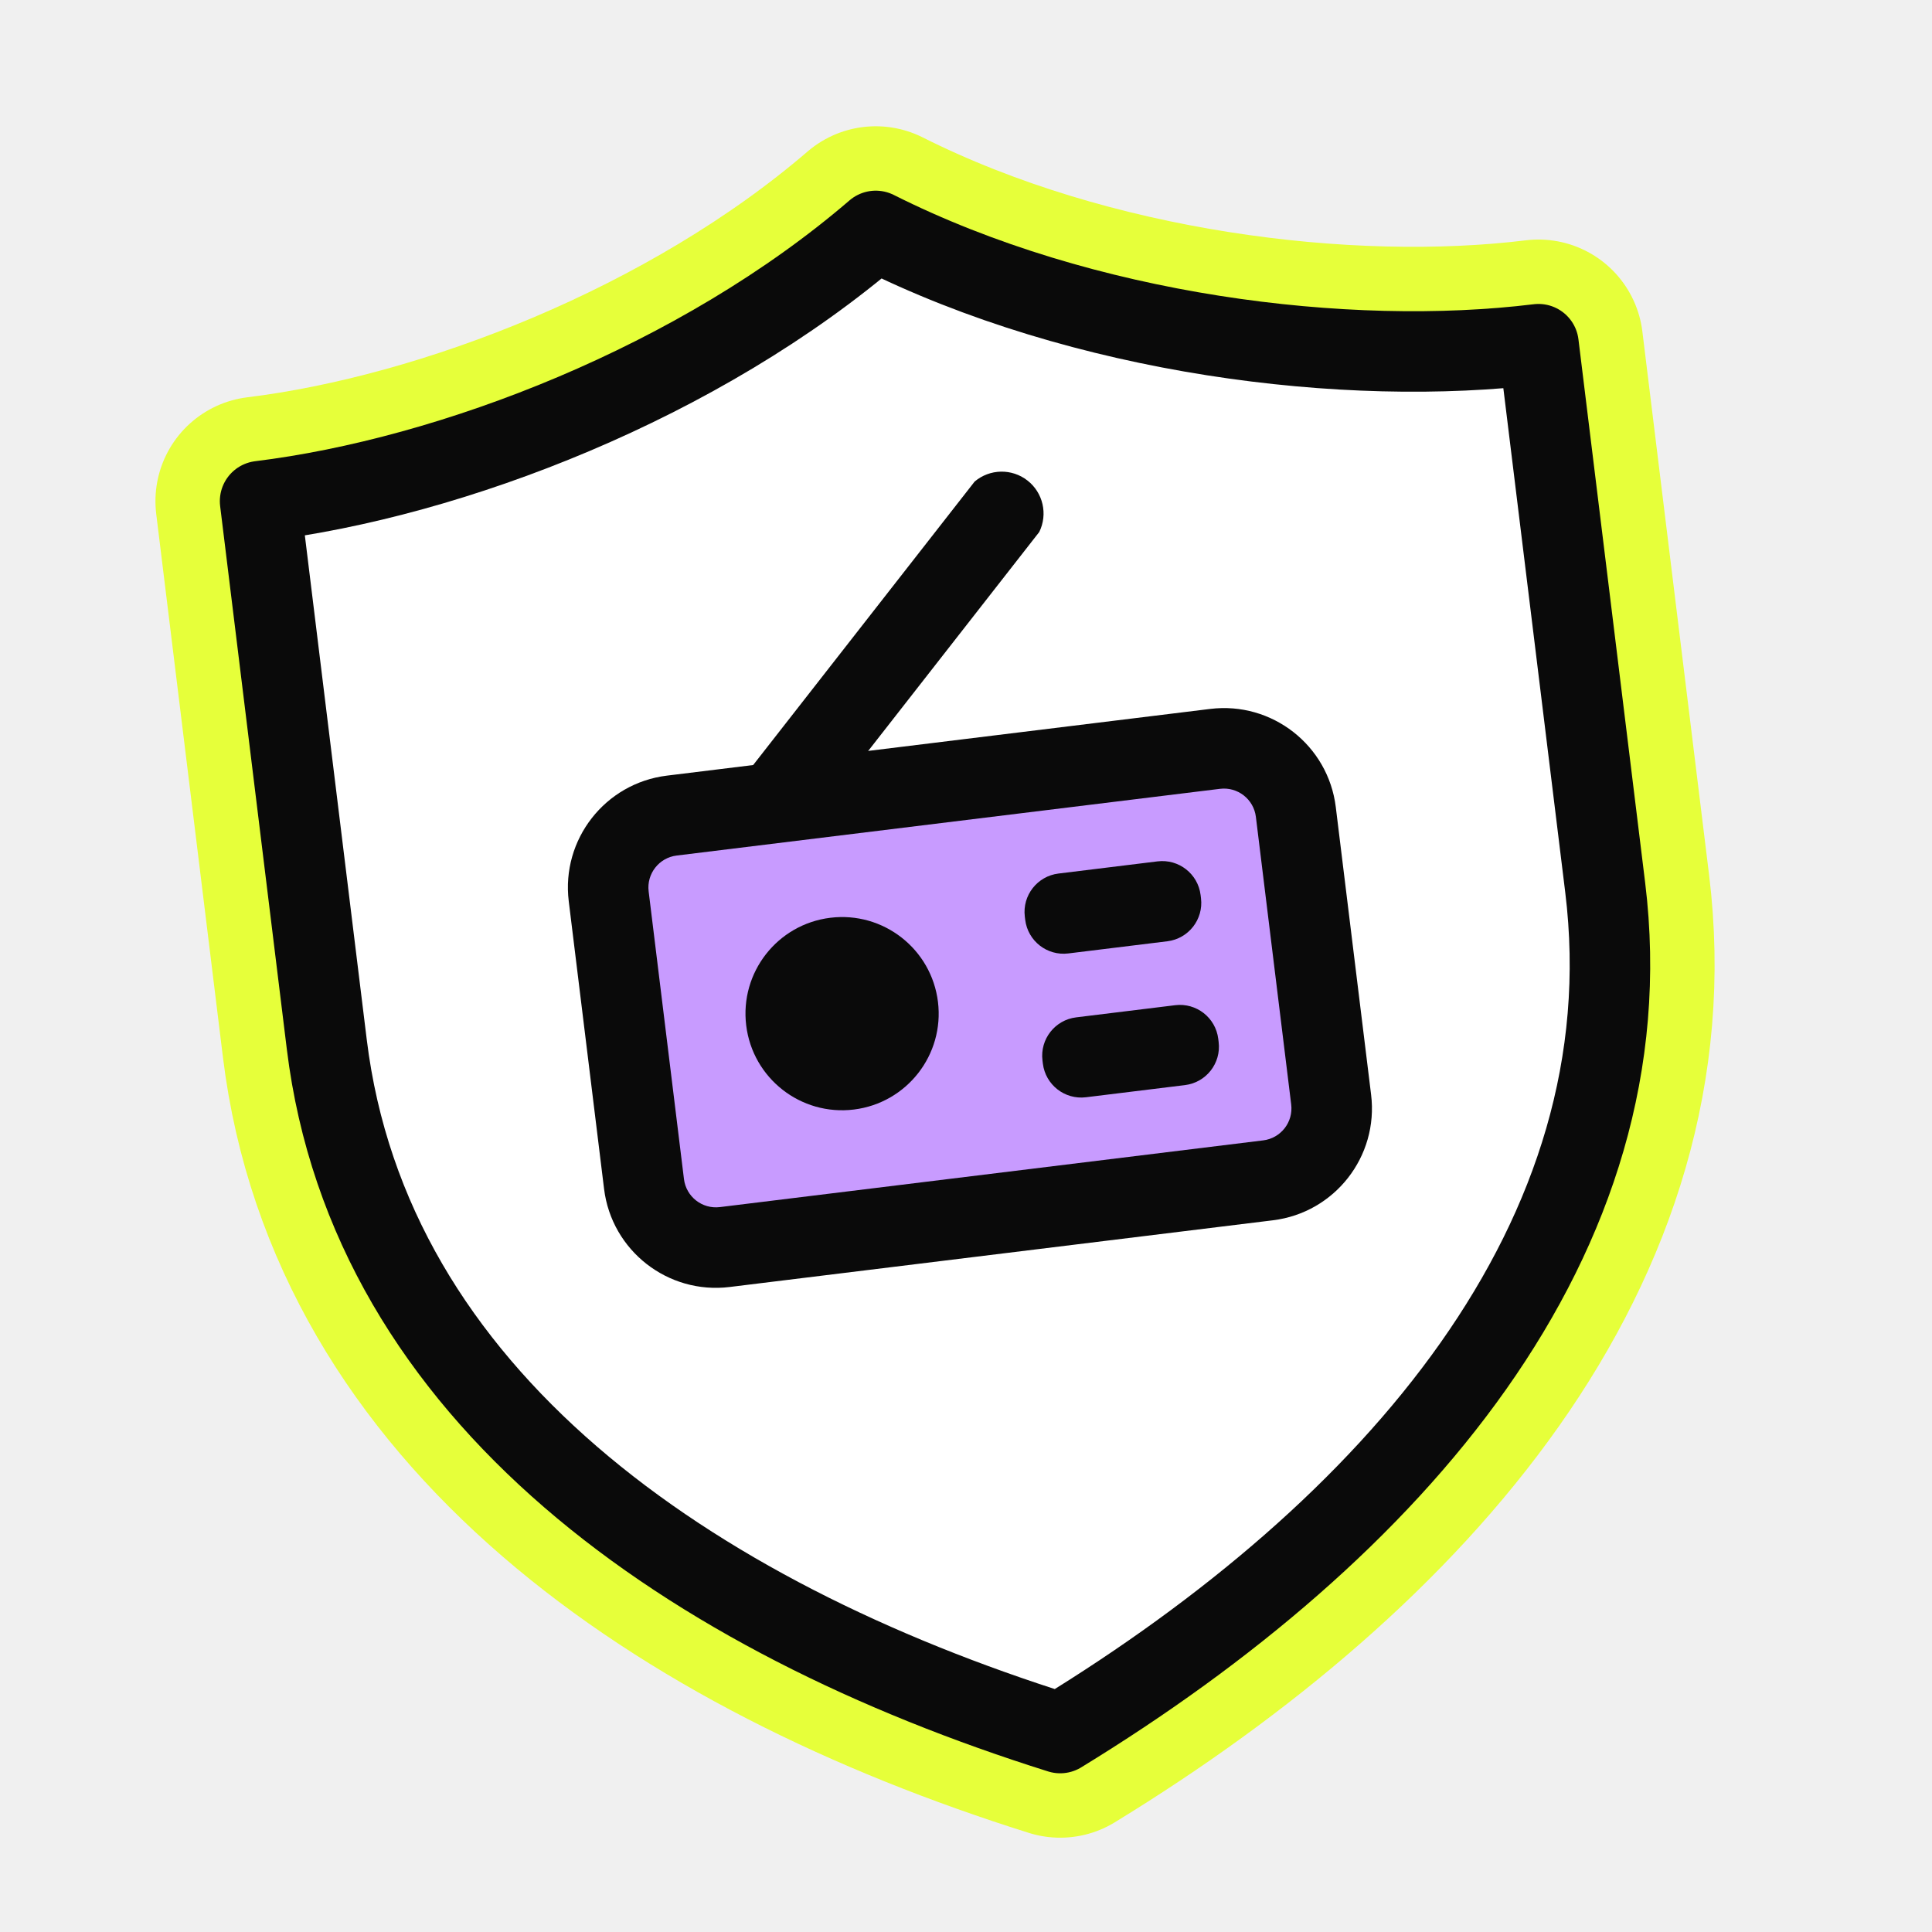
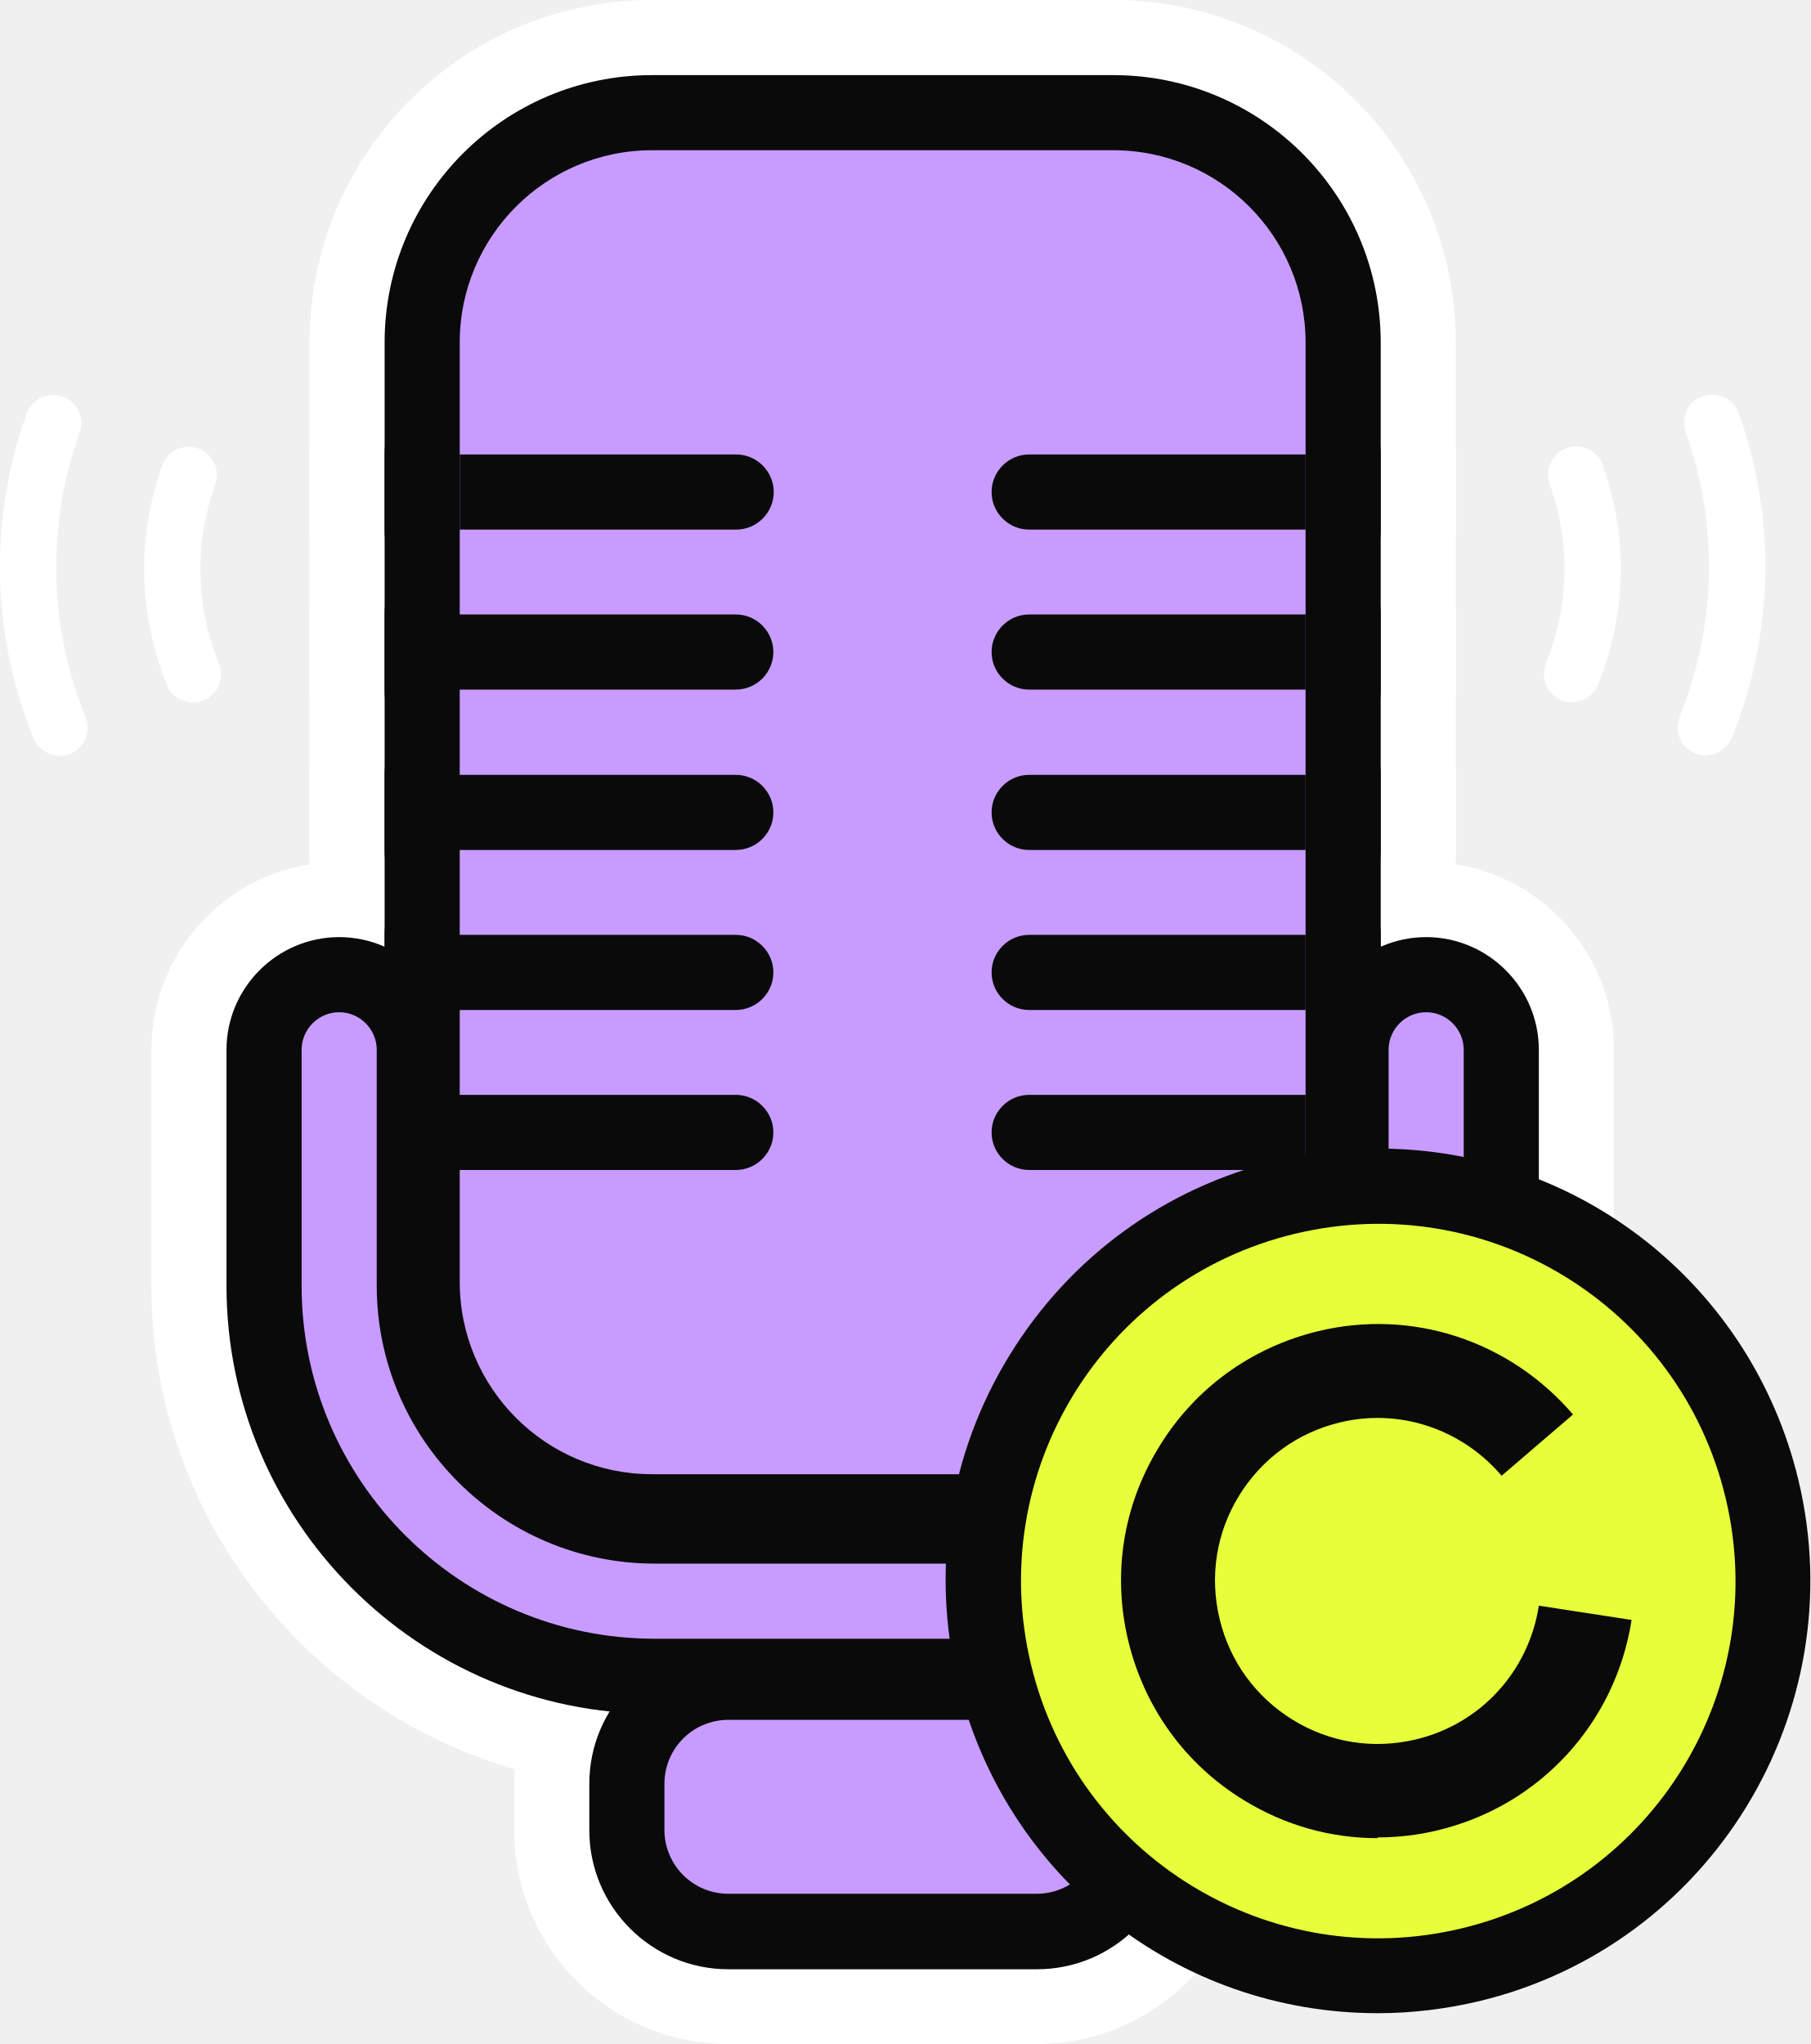
- <svg xmlns="http://www.w3.org/2000/svg" viewBox="0 0 60 60" width="60" height="60">
-   <g transform="rotate(-7 30 30)" stroke-linejoin="round">
-     <path d="M30 7c-6 4-14 6-20 6v17c0 11 9 19 20 24 11-5 20-13 20-24V13c-6 0-14-2-20-6Z" fill="#e6ff3a" stroke="#e6ff3a" stroke-width="6.5" />
-     <path d="M30 7c-6 4-14 6-20 6v17c0 11 9 19 20 24 11-5 20-13 20-24V13c-6 0-14-2-20-6Z" fill="#fff" stroke="#0a0a0a" stroke-width="2.5" />
-     <path d="m24.1 23.1 8-8a1.3 1.3 0 0 1 1.8 1.8l-8 8a1.3 1.3 0 0 1-1.8-1.8Z" fill="#0a0a0a" />
-     <rect x="18" y="23" width="24" height="16" rx="3.5" fill="#0a0a0a" />
-     <rect x="20.5" y="25.5" width="19" height="11" rx="1" fill="#c89bff" />
-     <circle cx="26" cy="31" r="3" fill="#0a0a0a" />
-     <rect x="32" y="27.5" width="5.5" height="2.5" rx="1.2" fill="#0a0a0a" />
-     <rect x="32" y="32" width="5.5" height="2.5" rx="1.2" fill="#0a0a0a" />
+ <svg xmlns="http://www.w3.org/2000/svg" id="Layer_2" data-name="Layer 2" viewBox="0 0 48.2 54.42">
+   <defs>
+     <style>
+       .cls-1 {
+         fill: #c89bff;
+       }
+ 
+       .cls-2 {
+         fill: #fff;
+       }
+ 
+       .cls-3 {
+         fill: #e6ff3a;
+       }
+ 
+       .cls-4 {
+         fill: #0a0a0a;
+       }
+     </style>
+   </defs>
+   <g id="Layer_1-2" data-name="Layer 1">
+     <g>
+       <g>
+         <g>
+           <g>
+             <rect class="cls-2" x="8.24" width="30.52" height="43.25" rx="9.12" ry="9.12" />
+             <path class="cls-2" d="M17.43,47.63c-7.39,0-13.4-6.01-13.4-13.4v-6.28c0-2.76,2.24-5,5-5s5,2.24,5,5v6.28c0,1.87,1.52,3.4,3.4,3.4h12.14c1.87,0,3.4-1.52,3.4-3.4v-6.28c0-2.76,2.24-5,5-5s5,2.24,5,5v6.28c0,7.39-6.01,13.4-13.4,13.4h-12.14Z" />
+             <rect class="cls-2" x="13.69" y="41.79" width="19.61" height="12.63" rx="5.7" ry="5.7" />
+           </g>
+           <g>
+             <path class="cls-2" d="M27.4,22.36c-2.76,0-5-2.24-5-5s2.24-5,5-5h7.36c2.21,0,4,1.79,4,4v2c0,2.21-1.79,4-4,4h-7.36Z" />
+             <path class="cls-2" d="M27.4,18.1c-2.76,0-5-2.24-5-5s2.24-5,5-5h7.36c2.21,0,4,1.79,4,4v2c0,2.21-1.79,4-4,4h-7.36Z" />
+             <path class="cls-2" d="M27.4,30.89c-2.76,0-5-2.24-5-5s2.24-5,5-5h7.36c2.21,0,4,1.79,4,4v2c0,2.21-1.79,4-4,4h-7.36Z" />
+             <path class="cls-2" d="M27.4,26.63c-2.76,0-5-2.24-5-5s2.24-5,5-5h7.36c2.21,0,4,1.79,4,4v2c0,2.21-1.79,4-4,4h-7.36Z" />
+             <path class="cls-2" d="M12.24,18.1c-2.21,0-4-1.79-4-4v-2c0-2.21,1.79-4,4-4h7.36c2.76,0,5,2.24,5,5s-2.24,5-5,5h-7.36Z" />
+             <path class="cls-2" d="M12.24,22.36c-2.21,0-4-1.79-4-4v-2c0-2.21,1.79-4,4-4h7.36c2.76,0,5,2.24,5,5s-2.24,5-5,5h-7.36Z" />
+             <path class="cls-2" d="M27.4,35.15c-2.76,0-5-2.24-5-5s2.24-5,5-5h7.36c2.21,0,4,1.79,4,4v2c0,2.21-1.79,4-4,4h-7.36Z" />
+             <path class="cls-2" d="M12.24,35.15c-2.21,0-4-1.79-4-4v-2c0-2.21,1.79-4,4-4h7.36c2.76,0,5,2.24,5,5s-2.24,5-5,5h-7.36Z" />
+             <path class="cls-2" d="M12.24,26.63c-2.21,0-4-1.79-4-4v-2c0-2.21,1.79-4,4-4h7.36c2.76,0,5,2.24,5,5s-2.24,5-5,5h-7.36Z" />
+             <path class="cls-2" d="M12.24,30.89c-2.21,0-4-1.79-4-4v-2c0-2.21,1.79-4,4-4h7.36c2.76,0,5,2.24,5,5s-2.24,5-5,5h-7.36Z" />
+           </g>
+         </g>
+         <g>
+           <g>
+             <rect class="cls-4" x="10.24" y="2" width="26.52" height="39.25" rx="7.12" ry="7.12" />
+             <path class="cls-4" d="M17.43,45.63c-6.28,0-11.4-5.11-11.4-11.4v-6.28c0-1.65,1.35-3,3-3s3,1.35,3,3v6.28c0,2.98,2.42,5.4,5.4,5.4h12.14c2.98,0,5.4-2.42,5.4-5.4v-6.28c0-1.65,1.35-3,3-3s3,1.35,3,3v6.28c0,6.28-5.11,11.4-11.4,11.4h-12.14Z" />
+             <path class="cls-4" d="M19.39,43.79h8.22c2.04,0,3.7,1.66,3.7,3.7v1.24c0,2.04-1.66,3.7-3.7,3.7h-8.22c-2.04,0-3.7-1.66-3.7-3.7v-1.24c0-2.04,1.66-3.7,3.7-3.7Z" />
+           </g>
+           <g>
+             <path class="cls-4" d="M27.4,20.36c-1.65,0-3-1.35-3-3s1.35-3,3-3h7.36c1.1,0,2,.9,2,2v2c0,1.1-.9,2-2,2h-7.36Z" />
+             <path class="cls-4" d="M27.4,16.1c-1.65,0-3-1.35-3-3s1.35-3,3-3h7.36c1.1,0,2,.9,2,2v2c0,1.1-.9,2-2,2h-7.36Z" />
+             <path class="cls-4" d="M27.4,28.89c-1.65,0-3-1.35-3-3s1.35-3,3-3h7.36c1.1,0,2,.9,2,2v2c0,1.1-.9,2-2,2h-7.36Z" />
+             <path class="cls-4" d="M27.4,24.63c-1.65,0-3-1.35-3-3s1.35-3,3-3h7.36c1.1,0,2,.9,2,2v2c0,1.1-.9,2-2,2h-7.36Z" />
+             <path class="cls-4" d="M12.24,16.1c-1.1,0-2-.9-2-2v-2c0-1.1.9-2,2-2h7.36c1.65,0,3,1.35,3,3s-1.35,3-3,3h-7.36Z" />
+             <path class="cls-4" d="M12.24,20.36c-1.1,0-2-.9-2-2v-2c0-1.1.9-2,2-2h7.36c1.65,0,3,1.35,3,3s-1.35,3-3,3h-7.36Z" />
+             <path class="cls-4" d="M27.4,33.15c-1.65,0-3-1.35-3-3s1.35-3,3-3h7.36c1.1,0,2,.9,2,2v2c0,1.1-.9,2-2,2h-7.36Z" />
+             <path class="cls-4" d="M12.24,33.15c-1.1,0-2-.9-2-2v-2c0-1.1.9-2,2-2h7.36c1.65,0,3,1.35,3,3s-1.35,3-3,3h-7.36Z" />
+             <path class="cls-4" d="M12.24,24.63c-1.1,0-2-.9-2-2v-2c0-1.1.9-2,2-2h7.36c1.65,0,3,1.35,3,3s-1.35,3-3,3h-7.36Z" />
+             <path class="cls-4" d="M12.24,28.89c-1.1,0-2-.9-2-2v-2c0-1.1.9-2,2-2h7.36c1.65,0,3,1.35,3,3s-1.35,3-3,3h-7.36Z" />
+           </g>
+         </g>
+         <g>
+           <g>
+             <rect class="cls-1" x="12.24" y="4" width="22.52" height="35.25" rx="5.12" ry="5.12" />
+             <path class="cls-1" d="M29.57,43.63h-12.14c-5.18,0-9.4-4.21-9.4-9.4v-6.28c0-.55.45-1,1-1s1,.45,1,1v6.28c0,4.08,3.32,7.4,7.4,7.4h12.14c4.08,0,7.4-3.32,7.4-7.4v-6.28c0-.55.45-1,1-1s1,.45,1,1v6.28c0,5.18-4.21,9.4-9.4,9.4Z" />
+             <rect class="cls-1" x="17.69" y="45.79" width="11.61" height="4.63" rx="1.7" ry="1.7" />
+           </g>
+           <g>
+             <path class="cls-4" d="M34.76,16.36h-7.36c-.55,0-1,.45-1,1s.45,1,1,1h7.36v-2h0Z" />
+             <path class="cls-4" d="M34.76,12.1h-7.36c-.55,0-1,.45-1,1s.45,1,1,1h7.36v-2h0Z" />
+             <path class="cls-4" d="M27.4,24.89c-.55,0-1,.45-1,1s.45,1,1,1h7.36v-2h-7.36Z" />
+             <path class="cls-4" d="M34.76,20.63h-7.36c-.55,0-1,.45-1,1s.45,1,1,1h7.36v-2h0Z" />
+             <path class="cls-4" d="M12.24,12.1v2h7.36c.55,0,1-.45,1-1s-.45-1-1-1h-7.36Z" />
+             <path class="cls-4" d="M19.59,16.36h-7.36v2h7.36c.55,0,1-.45,1-1s-.45-1-1-1Z" />
+             <path class="cls-4" d="M34.76,31.15v-2h-7.36c-.55,0-1,.45-1,1s.45,1,1,1h7.36Z" />
+             <path class="cls-4" d="M19.59,31.15c.55,0,1-.45,1-1s-.45-1-1-1h-7.36v2h7.36Z" />
+             <path class="cls-4" d="M19.59,20.63h-7.36v2h7.36c.55,0,1-.45,1-1s-.45-1-1-1Z" />
+             <path class="cls-4" d="M19.59,24.89h-7.36v2h7.36c.55,0,1-.45,1-1s-.45-1-1-1Z" />
+           </g>
+         </g>
+       </g>
+       <g>
+         <path class="cls-2" d="M45.41,20.12c-.09,0-.19-.02-.28-.06-.38-.16-.57-.59-.41-.98.98-2.42,1.04-5.11.16-7.57-.14-.39.06-.82.45-.96.39-.14.82.06.96.45,1.01,2.8.94,5.87-.18,8.64-.12.29-.4.47-.7.47Z" />
+         <path class="cls-2" d="M41.85,18.7c-.09,0-.19-.02-.28-.06-.38-.16-.57-.59-.41-.98.62-1.53.66-3.22.1-4.77-.14-.39.06-.82.45-.96.39-.14.82.06.96.45.68,1.9.64,3.97-.12,5.84-.12.29-.4.47-.7.47Z" />
+       </g>
+       <g>
+         <path class="cls-2" d="M1.59,20.12c-.3,0-.58-.18-.7-.47-1.12-2.77-1.19-5.83-.18-8.64.14-.39.57-.59.96-.45.39.14.59.57.45.96-.88,2.46-.83,5.14.16,7.57.16.38-.03.82-.41.98-.09.04-.19.06-.28.06Z" />
+         <path class="cls-2" d="M5.14,18.7c-.3,0-.58-.18-.7-.47-.76-1.87-.8-3.95-.12-5.84.14-.39.57-.59.96-.45.39.14.59.57.45.96-.56,1.55-.52,3.24.1,4.77.16.38-.03.82-.41.98-.09.04-.19.06-.28.06Z" />
+       </g>
+       <g>
+         <g>
+           <path class="cls-4" d="M36.68,53.6c-5.33,0-9.93-3.63-11.18-8.82-.72-2.99-.23-6.08,1.38-8.7,1.61-2.62,4.14-4.46,7.12-5.18.89-.21,1.79-.32,2.7-.32,5.33,0,9.93,3.63,11.18,8.82,1.48,6.17-2.33,12.4-8.5,13.88-.89.21-1.79.32-2.7.32h0Z" />
+           <path class="cls-3" d="M34.47,32.85c-5.11,1.23-8.25,6.36-7.02,11.47s6.36,8.25,11.47,7.02,8.25-6.36,7.02-11.47-6.36-8.25-11.47-7.02Z" />
+         </g>
+         <path class="cls-4" d="M36.68,48.94c-1.25,0-2.47-.34-3.56-1.01-1.56-.95-2.65-2.46-3.08-4.24-.43-1.78-.14-3.61.82-5.17.95-1.56,2.46-2.65,4.24-3.08,2.5-.6,5.09.25,6.78,2.22l-1.9,1.63c-1.07-1.25-2.72-1.8-4.3-1.42-1.13.27-2.08.96-2.69,1.95-.61.99-.79,2.15-.52,3.28s.96,2.08,1.95,2.69c.99.61,2.15.79,3.28.52,1.72-.41,3-1.81,3.27-3.56l2.47.38c-.43,2.75-2.45,4.95-5.16,5.6-.53.13-1.08.19-1.61.19Z" />
+       </g>
+     </g>
  </g>
</svg>
